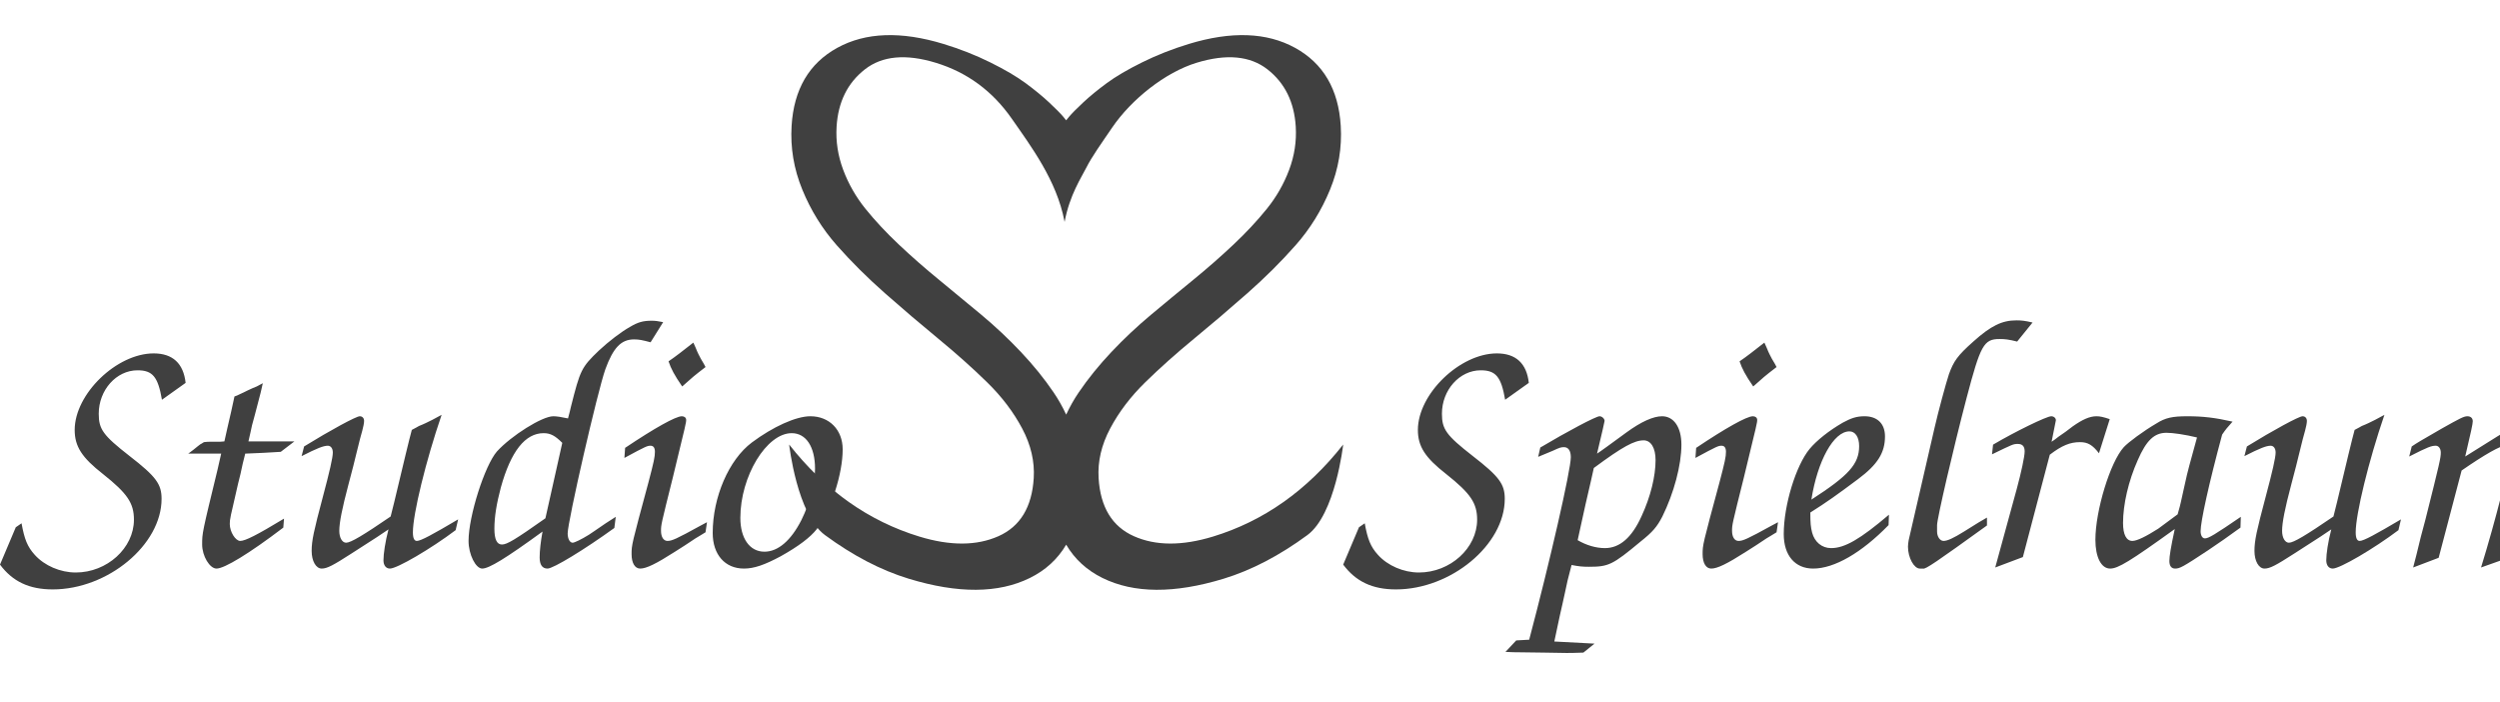
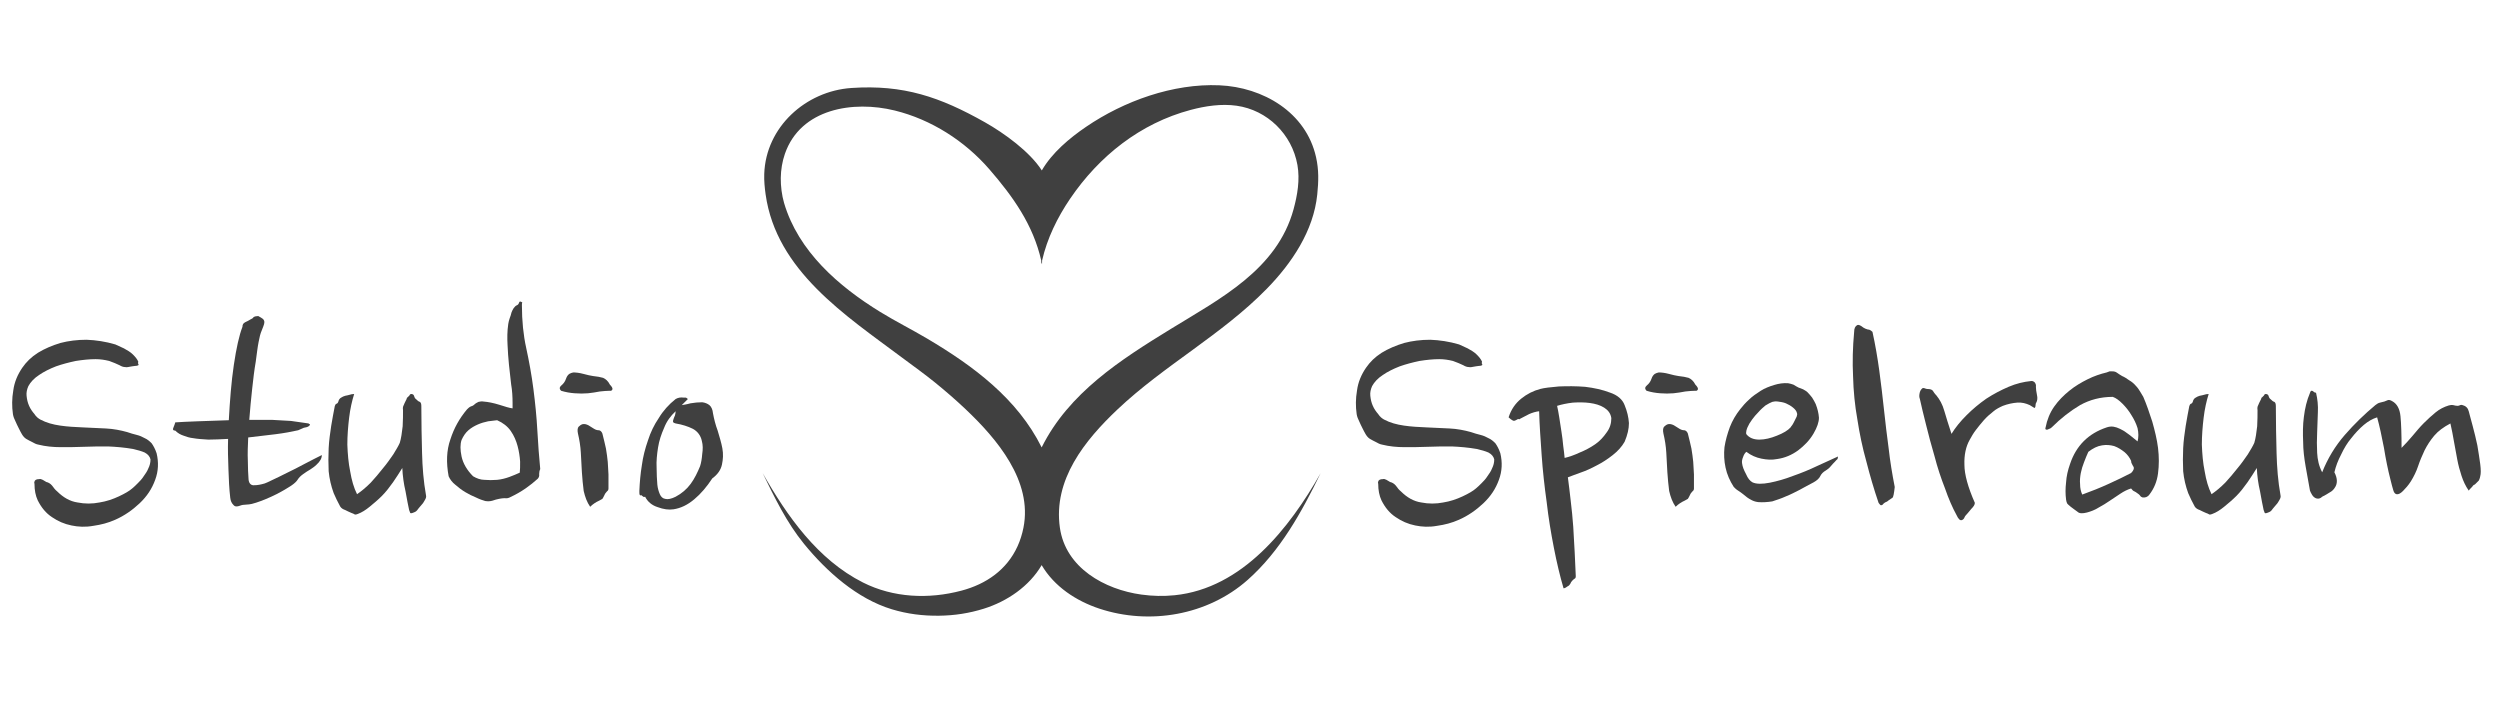
- <svg xmlns="http://www.w3.org/2000/svg" width="100%" height="100%" viewBox="0 0 1044 293" version="1.1" xml:space="preserve" style="fill-rule:evenodd;clip-rule:evenodd;stroke-linejoin:round;stroke-miterlimit:2;">
-   <g transform="matrix(1.05847,0,0,1,0,0)">
-     <path d="M420.808,50.25C421.08,49.868 421.452,49.381 421.924,48.787C423.052,47.369 424.921,45.369 427.531,42.788C430.141,40.207 433.229,37.524 436.796,34.74C440.362,31.956 445.034,29.052 450.813,26.029C456.592,23.006 462.725,20.449 469.21,18.358C485.996,12.946 499.968,13.48 511.125,19.96C522.282,26.441 528.299,37.303 529.178,52.546C529.704,61.672 528.297,70.549 524.957,79.178C521.617,87.807 517.084,95.553 511.36,102.415C505.635,109.278 499.269,115.978 492.263,122.515C485.256,129.052 478.238,135.382 471.207,141.504C464.177,147.626 457.774,153.678 451.998,159.66C446.223,165.641 441.614,172.065 438.173,178.931C434.731,185.797 433.21,192.703 433.611,199.65C434.31,211.783 438.953,219.871 447.541,223.915C456.129,227.959 466.527,228.013 478.735,224.077C498.764,217.619 515.901,204.806 530.145,185.637C530.145,185.637 527.068,214.844 516.004,223.452C504.939,232.06 493.923,238.132 482.955,241.669C463.48,247.947 447.537,247.843 435.126,241.355C428.937,238.119 424.164,233.485 420.808,227.455C417.452,233.485 412.679,238.119 406.489,241.355C394.078,247.843 378.135,247.947 358.661,241.669C347.692,238.132 336.676,232.06 325.612,223.452C314.547,214.844 311.47,185.637 311.47,185.637C325.715,204.806 342.852,217.619 362.88,224.077C375.089,228.013 385.486,227.959 394.074,223.915C402.662,219.871 407.305,211.783 408.005,199.65C408.405,192.703 406.884,185.797 403.443,178.931C400.001,172.065 395.393,165.641 389.617,159.66C383.841,153.678 377.438,147.626 370.408,141.504C363.378,135.382 356.359,129.052 349.353,122.515C342.346,115.978 335.981,109.278 330.256,102.415C324.531,95.553 319.999,87.807 316.659,79.178C313.319,70.549 311.911,61.672 312.437,52.546C313.316,37.303 319.334,26.441 330.491,19.96C341.647,13.48 355.619,12.946 372.405,18.358C378.891,20.449 385.023,23.006 390.802,26.029C396.581,29.052 401.254,31.956 404.82,34.74C408.386,37.524 411.474,40.207 414.084,42.788C416.694,45.369 418.563,47.369 419.691,48.787C420.163,49.381 420.535,49.868 420.808,50.25ZM420.113,92.281C417.033,75.333 406.936,61.105 399.363,49.598C391.731,38.001 381.719,30.205 369.329,26.211C357.503,22.398 348.172,23.324 341.337,28.989C334.501,34.653 330.788,42.619 330.196,52.885C329.843,59.003 330.711,65.013 332.8,70.914C334.888,76.816 337.83,82.253 341.623,87.226C345.417,92.198 349.817,97.181 354.824,102.176C359.83,107.17 365.11,112.067 370.662,116.868C376.214,121.669 381.764,126.521 387.31,131.425C392.856,136.329 398.075,141.524 402.966,147.009C407.857,152.494 412.144,158.101 415.827,163.83C417.71,166.758 419.37,169.863 420.808,173.144C422.245,169.863 423.905,166.758 425.788,163.83C429.471,158.101 433.758,152.494 438.649,147.009C443.541,141.524 448.759,136.329 454.306,131.425C459.852,126.521 465.401,121.669 470.953,116.868C476.505,112.067 481.785,107.17 486.792,102.176C491.798,97.181 496.199,92.198 499.992,87.226C503.786,82.253 506.727,76.816 508.815,70.914C510.904,65.013 511.772,59.003 511.419,52.885C510.828,42.619 507.114,34.653 500.279,28.989C493.443,23.324 484.112,22.398 472.286,26.211C459.896,30.205 446.526,41.533 439.007,53.204C434.58,60.076 430.882,65.516 428.711,70.115C426.914,73.923 422.148,81.446 420.184,92.682L420.113,92.281Z" style="fill:rgb(64,64,64);fill-rule:nonzero;" />
-   </g>
-   <g transform="matrix(1,0,0,1,-310,-577.518)">
-     <text x="310px" y="813px" style="font-family:'NanumBrush', 'Nanum Brush Script', cursive;font-size:150px;fill:rgb(64,64,64);">Studio</text>
-   </g>
-   <g transform="matrix(1,0,0,1,251.142,-577.518)">
-     <text x="310px" y="813px" style="font-family:'NanumBrush', 'Nanum Brush Script', cursive;font-size:150px;fill:rgb(64,64,64);">Spielraum</text>
+ <svg xmlns="http://www.w3.org/2000/svg" width="100%" height="100%" viewBox="0 0 4350 1221" version="1.1" xml:space="preserve" style="fill-rule:evenodd;clip-rule:evenodd;stroke-linejoin:round;stroke-miterlimit:2;">
+   <g transform="matrix(4.16667,0,0,4.16667,0,0)">
+     <g transform="matrix(0.296264,0,0,0.296264,305.236,21.4764)">
+       <g>
+         <path d="M438.205,167.763C452.525,142.879 477.269,122.176 500.577,106.292C553.952,69.921 623.154,44.922 688.508,47.74C749.894,50.378 810.621,85.627 824.765,149.049C828.803,167.138 828.337,182.984 826.476,201.482C821.286,253.022 790.44,298.66 755.141,334.738C691.959,399.319 610.626,442.459 545.035,504.479C498.734,548.256 454.045,603.646 463.682,671.364C471.75,728.055 526.91,758.472 578.564,765.598C594.255,767.765 609.711,768.135 625.467,766.528C720.924,756.776 787.347,671.899 831.235,594.429C804.572,649.182 774.372,704.254 728.192,745.073C671.803,794.906 590.115,808.827 519.365,785.434C486.728,774.636 455.662,754.278 437.999,724.065C420.486,754.023 389.311,775.184 356.635,785.434C335.817,791.948 315.198,795.122 293.366,795.39C270.548,795.671 248.671,792.943 226.799,786.314C177.72,771.437 134.904,733.116 103.099,694.196C78.545,664.149 61.632,629.066 44.765,594.429C79.06,654.97 122.415,716.479 186.125,748.579C229.067,770.213 278.786,772.303 324.928,760.065C359.676,750.836 388.885,730.872 404.096,697.319C407.842,689.046 410.536,680.262 412.318,671.364C425.501,605.571 374.861,546.063 330.965,504.479C317.211,491.45 302.872,479.021 288.17,467.076C273.016,454.761 257.09,443.428 241.45,431.738C161.775,372.179 64.003,309.076 48.889,201.494C47.556,191.997 46.644,182.385 46.954,172.798C49.096,106.521 105.54,55.898 169.782,51.526C243.187,46.541 294.749,64.146 358.009,99.867C385.199,115.215 421.338,141.323 438.205,167.763ZM437.999,558.135C476.306,481.213 549.219,434.619 620.202,391.059C689.679,348.416 769.778,307.457 793.014,222.631C798.514,202.54 802.202,180.868 798.526,160.101C790.868,116.834 756.253,82.631 712.647,76.512C691.309,73.516 668.74,76.92 648.106,82.402C577.075,101.307 518.942,147.443 477.999,207.779C460.116,234.142 445.722,263.488 438.614,294.67L438.509,299.948C438.374,299.272 438.236,298.597 438.098,297.921L437.999,297.462C437.825,298.291 437.654,299.119 437.491,299.948C437.456,298.189 437.422,296.442 437.389,294.683C425.907,244.315 397.731,204.745 364.342,166.195C329.698,126.191 282.267,95.902 230.859,83.269C172.467,68.901 98.25,80.362 76.058,144.408C72.295,155.27 70.446,166.807 70.27,178.28C70.099,189.511 71.72,202.782 74.895,213.567C94.984,281.769 151.736,331.092 210.314,367.118C232.078,380.503 254.991,391.938 276.968,404.967C341.707,443.364 403.707,489.27 437.999,558.135Z" style="fill:rgb(64,64,64);fill-rule:nonzero;" />
+       </g>
+     </g>
+     <g transform="matrix(1,0,0,1,0,235.482)">
+       <g transform="matrix(150,0,0,150,0,0)">
+         <path d="M0.385,-0.563C0.384,-0.56 0.384,-0.558 0.385,-0.557C0.386,-0.556 0.386,-0.554 0.385,-0.553C0.383,-0.552 0.38,-0.551 0.375,-0.551C0.37,-0.55 0.365,-0.55 0.362,-0.549C0.357,-0.548 0.353,-0.547 0.348,-0.548C0.343,-0.548 0.338,-0.55 0.333,-0.553C0.325,-0.557 0.315,-0.561 0.304,-0.565C0.292,-0.568 0.279,-0.57 0.266,-0.57C0.249,-0.57 0.23,-0.568 0.211,-0.565C0.192,-0.561 0.173,-0.556 0.156,-0.55C0.138,-0.543 0.122,-0.535 0.109,-0.526C0.095,-0.517 0.085,-0.506 0.079,-0.495C0.075,-0.486 0.073,-0.477 0.074,-0.468C0.075,-0.458 0.077,-0.449 0.081,-0.44C0.085,-0.431 0.09,-0.424 0.096,-0.417C0.101,-0.409 0.107,-0.405 0.112,-0.402C0.129,-0.393 0.147,-0.388 0.168,-0.385C0.188,-0.382 0.209,-0.381 0.231,-0.38C0.252,-0.379 0.274,-0.378 0.295,-0.377C0.316,-0.376 0.336,-0.372 0.354,-0.367C0.363,-0.364 0.372,-0.361 0.381,-0.359C0.389,-0.357 0.396,-0.354 0.403,-0.35C0.41,-0.347 0.416,-0.342 0.422,-0.336C0.427,-0.329 0.432,-0.32 0.436,-0.308C0.442,-0.283 0.441,-0.258 0.432,-0.234C0.423,-0.209 0.409,-0.188 0.389,-0.169C0.369,-0.15 0.346,-0.134 0.321,-0.123C0.301,-0.114 0.281,-0.109 0.26,-0.106C0.238,-0.102 0.218,-0.103 0.199,-0.107C0.179,-0.111 0.161,-0.119 0.145,-0.13C0.128,-0.141 0.115,-0.157 0.105,-0.177C0.099,-0.19 0.096,-0.205 0.096,-0.223C0.095,-0.225 0.095,-0.227 0.096,-0.229C0.097,-0.234 0.102,-0.236 0.109,-0.236C0.112,-0.237 0.115,-0.236 0.119,-0.234C0.124,-0.231 0.127,-0.229 0.129,-0.228C0.134,-0.227 0.14,-0.224 0.145,-0.218C0.15,-0.211 0.154,-0.206 0.159,-0.202C0.176,-0.185 0.195,-0.174 0.216,-0.171C0.236,-0.167 0.257,-0.167 0.277,-0.171C0.296,-0.174 0.314,-0.18 0.331,-0.188C0.348,-0.196 0.36,-0.203 0.368,-0.21C0.373,-0.214 0.378,-0.219 0.384,-0.225C0.389,-0.23 0.395,-0.236 0.4,-0.244C0.405,-0.251 0.41,-0.258 0.413,-0.266C0.417,-0.274 0.419,-0.282 0.419,-0.291C0.417,-0.299 0.412,-0.305 0.403,-0.31C0.394,-0.314 0.383,-0.317 0.37,-0.32C0.347,-0.324 0.324,-0.326 0.301,-0.327C0.278,-0.327 0.256,-0.327 0.234,-0.326C0.212,-0.325 0.19,-0.325 0.169,-0.325C0.148,-0.325 0.127,-0.327 0.107,-0.332C0.101,-0.333 0.095,-0.336 0.09,-0.339C0.084,-0.342 0.078,-0.345 0.073,-0.348C0.068,-0.351 0.064,-0.356 0.061,-0.361C0.058,-0.366 0.055,-0.372 0.052,-0.378C0.049,-0.384 0.046,-0.39 0.043,-0.397C0.04,-0.403 0.037,-0.41 0.036,-0.417C0.033,-0.438 0.033,-0.46 0.037,-0.483C0.04,-0.506 0.049,-0.527 0.062,-0.546C0.073,-0.562 0.087,-0.576 0.106,-0.588C0.124,-0.599 0.145,-0.608 0.168,-0.615C0.191,-0.621 0.215,-0.624 0.241,-0.624C0.267,-0.623 0.294,-0.619 0.321,-0.611L0.345,-0.6C0.354,-0.595 0.363,-0.59 0.37,-0.583C0.377,-0.576 0.382,-0.57 0.385,-0.563Z" style="fill:rgb(64,64,64);fill-rule:nonzero;" />
+       </g>
+       <g transform="matrix(150,0,0,150,70.5,0)">
+         <path d="M0.389,-0.391C0.39,-0.39 0.391,-0.389 0.392,-0.389C0.393,-0.389 0.393,-0.388 0.393,-0.387C0.392,-0.386 0.391,-0.384 0.389,-0.383C0.386,-0.381 0.382,-0.38 0.376,-0.379L0.36,-0.372C0.342,-0.368 0.321,-0.364 0.297,-0.361C0.272,-0.358 0.247,-0.355 0.221,-0.352C0.22,-0.329 0.219,-0.307 0.22,-0.287C0.22,-0.267 0.221,-0.25 0.222,-0.235C0.223,-0.224 0.229,-0.218 0.238,-0.219C0.247,-0.219 0.257,-0.221 0.267,-0.224C0.27,-0.225 0.277,-0.228 0.289,-0.234C0.3,-0.239 0.314,-0.246 0.33,-0.254C0.345,-0.261 0.362,-0.27 0.379,-0.279C0.396,-0.288 0.412,-0.296 0.426,-0.303C0.426,-0.294 0.421,-0.285 0.411,-0.276C0.406,-0.271 0.4,-0.267 0.394,-0.263C0.387,-0.259 0.381,-0.255 0.374,-0.25C0.367,-0.245 0.362,-0.24 0.359,-0.235C0.356,-0.23 0.35,-0.224 0.341,-0.218C0.324,-0.207 0.305,-0.196 0.285,-0.187C0.265,-0.178 0.247,-0.171 0.231,-0.167C0.226,-0.166 0.22,-0.165 0.215,-0.165C0.209,-0.165 0.203,-0.164 0.198,-0.162C0.19,-0.159 0.184,-0.159 0.18,-0.164C0.175,-0.169 0.172,-0.175 0.171,-0.184C0.168,-0.209 0.167,-0.235 0.166,-0.263C0.165,-0.291 0.164,-0.319 0.165,-0.348C0.145,-0.347 0.127,-0.346 0.11,-0.346C0.093,-0.347 0.079,-0.348 0.068,-0.35C0.058,-0.351 0.049,-0.354 0.041,-0.357C0.032,-0.36 0.025,-0.364 0.018,-0.371C0.012,-0.371 0.01,-0.374 0.013,-0.38C0.015,-0.385 0.017,-0.39 0.018,-0.394C0.032,-0.395 0.053,-0.396 0.08,-0.397C0.107,-0.398 0.136,-0.399 0.167,-0.4C0.17,-0.455 0.174,-0.507 0.181,-0.554C0.188,-0.601 0.196,-0.637 0.205,-0.66C0.205,-0.666 0.207,-0.67 0.213,-0.673C0.218,-0.675 0.223,-0.678 0.228,-0.681C0.231,-0.682 0.234,-0.684 0.236,-0.687C0.239,-0.689 0.244,-0.69 0.249,-0.69C0.255,-0.687 0.259,-0.684 0.262,-0.682C0.265,-0.679 0.266,-0.676 0.266,-0.673C0.266,-0.67 0.265,-0.666 0.263,-0.661C0.261,-0.656 0.259,-0.65 0.256,-0.643C0.255,-0.641 0.253,-0.633 0.25,-0.618C0.247,-0.603 0.245,-0.585 0.242,-0.563C0.238,-0.54 0.235,-0.515 0.232,-0.487C0.229,-0.458 0.226,-0.43 0.224,-0.401C0.246,-0.401 0.267,-0.401 0.287,-0.401C0.307,-0.4 0.325,-0.399 0.34,-0.398L0.389,-0.391Z" style="fill:rgb(64,64,64);fill-rule:nonzero;" />
+       </g>
+       <g transform="matrix(150,0,0,150,132,0)">
+         <path d="M0.293,-0.439C0.293,-0.392 0.294,-0.349 0.295,-0.309C0.296,-0.269 0.299,-0.23 0.306,-0.191C0.307,-0.187 0.306,-0.183 0.303,-0.178C0.3,-0.173 0.298,-0.169 0.295,-0.166C0.291,-0.161 0.287,-0.157 0.284,-0.153C0.281,-0.148 0.277,-0.145 0.274,-0.144C0.267,-0.141 0.263,-0.14 0.262,-0.142C0.261,-0.144 0.26,-0.147 0.259,-0.15C0.256,-0.163 0.253,-0.18 0.249,-0.202C0.244,-0.223 0.241,-0.245 0.24,-0.267C0.232,-0.254 0.223,-0.24 0.214,-0.227C0.204,-0.213 0.194,-0.2 0.183,-0.189C0.172,-0.178 0.16,-0.168 0.149,-0.159C0.138,-0.15 0.127,-0.143 0.116,-0.139C0.111,-0.137 0.108,-0.137 0.107,-0.138C0.105,-0.139 0.102,-0.141 0.098,-0.142C0.092,-0.145 0.086,-0.147 0.081,-0.15C0.075,-0.152 0.07,-0.155 0.067,-0.16C0.06,-0.173 0.054,-0.185 0.049,-0.197C0.042,-0.216 0.037,-0.237 0.035,-0.258C0.034,-0.279 0.034,-0.301 0.035,-0.322C0.036,-0.343 0.039,-0.364 0.042,-0.384C0.045,-0.404 0.049,-0.422 0.052,-0.439C0.053,-0.442 0.054,-0.445 0.057,-0.446C0.06,-0.447 0.061,-0.449 0.062,-0.452C0.063,-0.457 0.066,-0.461 0.07,-0.463C0.073,-0.465 0.077,-0.467 0.081,-0.468C0.086,-0.469 0.091,-0.47 0.094,-0.471C0.097,-0.472 0.101,-0.473 0.106,-0.473C0.1,-0.454 0.095,-0.432 0.092,-0.407C0.089,-0.382 0.087,-0.357 0.087,-0.332C0.088,-0.306 0.09,-0.281 0.095,-0.257C0.099,-0.233 0.105,-0.212 0.114,-0.194C0.127,-0.203 0.139,-0.213 0.152,-0.226C0.164,-0.239 0.175,-0.252 0.186,-0.266C0.197,-0.279 0.206,-0.292 0.215,-0.305C0.223,-0.318 0.229,-0.328 0.233,-0.337C0.237,-0.35 0.239,-0.366 0.241,-0.383C0.242,-0.4 0.242,-0.415 0.242,-0.428C0.241,-0.434 0.242,-0.439 0.244,-0.442C0.245,-0.445 0.247,-0.449 0.249,-0.453C0.25,-0.455 0.251,-0.457 0.252,-0.459C0.252,-0.461 0.253,-0.463 0.255,-0.464C0.256,-0.465 0.258,-0.467 0.26,-0.469C0.261,-0.472 0.263,-0.473 0.265,-0.473C0.269,-0.473 0.272,-0.471 0.273,-0.467C0.274,-0.463 0.276,-0.46 0.279,-0.458C0.282,-0.455 0.285,-0.452 0.289,-0.451C0.292,-0.449 0.293,-0.445 0.293,-0.439Z" style="fill:rgb(64,64,64);fill-rule:nonzero;" />
+       </g>
+       <g transform="matrix(150,0,0,150,183,0)">
+         <path d="M0.233,-0.72C0.233,-0.677 0.237,-0.637 0.245,-0.601C0.253,-0.564 0.26,-0.526 0.265,-0.487C0.27,-0.448 0.274,-0.409 0.276,-0.371C0.278,-0.332 0.281,-0.297 0.284,-0.264C0.282,-0.26 0.281,-0.255 0.281,-0.25C0.282,-0.245 0.28,-0.24 0.277,-0.237C0.267,-0.228 0.256,-0.219 0.243,-0.21C0.23,-0.201 0.216,-0.193 0.201,-0.186C0.196,-0.183 0.19,-0.182 0.185,-0.183C0.18,-0.183 0.174,-0.182 0.169,-0.181C0.163,-0.18 0.157,-0.178 0.151,-0.176C0.144,-0.174 0.138,-0.174 0.131,-0.175C0.124,-0.177 0.115,-0.18 0.105,-0.185C0.095,-0.189 0.085,-0.194 0.075,-0.2C0.065,-0.206 0.056,-0.213 0.048,-0.22C0.039,-0.227 0.033,-0.235 0.029,-0.244C0.022,-0.282 0.023,-0.316 0.034,-0.347C0.044,-0.378 0.059,-0.405 0.08,-0.43C0.083,-0.433 0.086,-0.436 0.09,-0.438C0.094,-0.439 0.098,-0.441 0.101,-0.444C0.104,-0.447 0.108,-0.449 0.112,-0.451C0.116,-0.452 0.121,-0.453 0.126,-0.452C0.139,-0.451 0.154,-0.448 0.17,-0.443C0.186,-0.438 0.198,-0.434 0.207,-0.433L0.207,-0.448C0.207,-0.465 0.206,-0.483 0.203,-0.5C0.201,-0.518 0.199,-0.536 0.197,-0.554C0.195,-0.572 0.194,-0.591 0.193,-0.61C0.192,-0.628 0.192,-0.648 0.195,-0.668C0.196,-0.673 0.197,-0.679 0.199,-0.684C0.201,-0.689 0.203,-0.695 0.204,-0.7C0.205,-0.703 0.207,-0.707 0.21,-0.712C0.213,-0.716 0.216,-0.719 0.219,-0.72C0.222,-0.721 0.224,-0.724 0.225,-0.727C0.226,-0.73 0.227,-0.731 0.23,-0.73C0.233,-0.729 0.234,-0.728 0.234,-0.727C0.233,-0.726 0.233,-0.723 0.233,-0.72ZM0.227,-0.254C0.228,-0.261 0.228,-0.272 0.228,-0.285C0.227,-0.299 0.225,-0.313 0.221,-0.328C0.217,-0.343 0.211,-0.357 0.202,-0.37C0.193,-0.383 0.18,-0.393 0.164,-0.4C0.157,-0.399 0.148,-0.398 0.139,-0.397C0.129,-0.395 0.119,-0.392 0.11,-0.388C0.101,-0.384 0.092,-0.379 0.084,-0.372C0.076,-0.365 0.07,-0.356 0.065,-0.345C0.061,-0.333 0.061,-0.318 0.065,-0.299C0.069,-0.28 0.08,-0.261 0.097,-0.244C0.107,-0.238 0.118,-0.234 0.129,-0.234C0.14,-0.233 0.152,-0.233 0.164,-0.234C0.175,-0.235 0.187,-0.238 0.198,-0.242C0.209,-0.246 0.218,-0.25 0.227,-0.254Z" style="fill:rgb(64,64,64);fill-rule:nonzero;" />
+       </g>
+       <g transform="matrix(150,0,0,150,230.85,0)">
+         <path d="M0.159,-0.499C0.164,-0.494 0.167,-0.489 0.166,-0.486C0.165,-0.483 0.162,-0.481 0.159,-0.482C0.15,-0.482 0.141,-0.481 0.131,-0.48C0.12,-0.478 0.109,-0.476 0.098,-0.475C0.086,-0.474 0.074,-0.474 0.061,-0.475C0.048,-0.476 0.036,-0.478 0.023,-0.482C0.018,-0.487 0.018,-0.492 0.024,-0.497C0.029,-0.501 0.034,-0.507 0.037,-0.516C0.039,-0.522 0.042,-0.526 0.046,-0.529C0.049,-0.531 0.053,-0.532 0.057,-0.533C0.064,-0.533 0.074,-0.532 0.085,-0.529C0.096,-0.526 0.105,-0.524 0.112,-0.523C0.123,-0.522 0.133,-0.52 0.14,-0.518C0.147,-0.515 0.154,-0.509 0.159,-0.499ZM0.138,-0.363C0.142,-0.348 0.145,-0.334 0.148,-0.321C0.15,-0.308 0.152,-0.296 0.153,-0.284C0.154,-0.273 0.154,-0.261 0.155,-0.249C0.155,-0.237 0.155,-0.224 0.155,-0.21C0.155,-0.207 0.154,-0.204 0.151,-0.202C0.148,-0.199 0.145,-0.195 0.144,-0.192C0.141,-0.186 0.139,-0.182 0.138,-0.181C0.136,-0.18 0.133,-0.178 0.129,-0.176C0.12,-0.172 0.111,-0.166 0.104,-0.159C0.095,-0.172 0.09,-0.186 0.086,-0.203C0.084,-0.22 0.082,-0.237 0.081,-0.255C0.08,-0.273 0.079,-0.291 0.078,-0.31C0.077,-0.328 0.074,-0.346 0.07,-0.363C0.068,-0.372 0.069,-0.379 0.072,-0.382C0.075,-0.385 0.079,-0.388 0.083,-0.389C0.088,-0.39 0.093,-0.389 0.099,-0.386C0.104,-0.383 0.11,-0.379 0.115,-0.376C0.12,-0.373 0.124,-0.372 0.129,-0.372C0.133,-0.371 0.136,-0.368 0.138,-0.363Z" style="fill:rgb(64,64,64);fill-rule:nonzero;" />
+       </g>
+       <g transform="matrix(150,0,0,150,262.5,0)">
+         <path d="M0.165,-0.459L0.148,-0.442C0.153,-0.443 0.162,-0.444 0.172,-0.447C0.184,-0.449 0.194,-0.45 0.205,-0.45C0.213,-0.449 0.22,-0.446 0.225,-0.442C0.23,-0.438 0.234,-0.43 0.235,-0.419C0.238,-0.403 0.242,-0.387 0.248,-0.371C0.253,-0.354 0.258,-0.338 0.261,-0.322C0.264,-0.306 0.263,-0.291 0.26,-0.277C0.257,-0.262 0.248,-0.249 0.233,-0.238C0.218,-0.215 0.201,-0.195 0.183,-0.18C0.164,-0.164 0.145,-0.155 0.125,-0.152C0.112,-0.15 0.097,-0.152 0.081,-0.158C0.065,-0.163 0.053,-0.173 0.046,-0.187C0.044,-0.186 0.042,-0.186 0.041,-0.187C0.04,-0.188 0.038,-0.189 0.037,-0.19C0.036,-0.191 0.035,-0.192 0.034,-0.191C0.033,-0.19 0.032,-0.191 0.031,-0.192C0.03,-0.194 0.03,-0.197 0.03,-0.2L0.03,-0.204C0.031,-0.227 0.033,-0.251 0.037,-0.275C0.04,-0.298 0.046,-0.321 0.054,-0.344C0.061,-0.366 0.071,-0.387 0.084,-0.406C0.096,-0.426 0.112,-0.444 0.131,-0.459C0.138,-0.463 0.145,-0.464 0.153,-0.463L0.158,-0.463C0.16,-0.463 0.162,-0.462 0.165,-0.459ZM0.131,-0.391C0.127,-0.392 0.125,-0.393 0.124,-0.395C0.123,-0.397 0.124,-0.4 0.125,-0.403C0.126,-0.406 0.127,-0.409 0.129,-0.413C0.13,-0.417 0.131,-0.421 0.131,-0.425C0.117,-0.412 0.106,-0.397 0.099,-0.379C0.091,-0.361 0.085,-0.343 0.082,-0.324C0.079,-0.305 0.077,-0.286 0.078,-0.268C0.078,-0.25 0.079,-0.234 0.08,-0.221C0.081,-0.21 0.084,-0.201 0.087,-0.194C0.09,-0.187 0.095,-0.182 0.102,-0.181C0.109,-0.179 0.119,-0.181 0.131,-0.187C0.148,-0.196 0.162,-0.208 0.173,-0.223C0.184,-0.238 0.192,-0.255 0.199,-0.272C0.202,-0.281 0.204,-0.293 0.205,-0.306C0.207,-0.319 0.207,-0.331 0.204,-0.342C0.201,-0.357 0.192,-0.369 0.179,-0.376C0.165,-0.383 0.149,-0.388 0.131,-0.391Z" style="fill:rgb(64,64,64);fill-rule:nonzero;" />
+       </g>
+     </g>
+     <g transform="matrix(1,0,0,1,561.142,235.482)">
+       <g transform="matrix(150,0,0,150,0,0)">
+         <path d="M0.385,-0.563C0.384,-0.56 0.384,-0.558 0.385,-0.557C0.386,-0.556 0.386,-0.554 0.385,-0.553C0.383,-0.552 0.38,-0.551 0.375,-0.551C0.37,-0.55 0.365,-0.55 0.362,-0.549C0.357,-0.548 0.353,-0.547 0.348,-0.548C0.343,-0.548 0.338,-0.55 0.333,-0.553C0.325,-0.557 0.315,-0.561 0.304,-0.565C0.292,-0.568 0.279,-0.57 0.266,-0.57C0.249,-0.57 0.23,-0.568 0.211,-0.565C0.192,-0.561 0.173,-0.556 0.156,-0.55C0.138,-0.543 0.122,-0.535 0.109,-0.526C0.095,-0.517 0.085,-0.506 0.079,-0.495C0.075,-0.486 0.073,-0.477 0.074,-0.468C0.075,-0.458 0.077,-0.449 0.081,-0.44C0.085,-0.431 0.09,-0.424 0.096,-0.417C0.101,-0.409 0.107,-0.405 0.112,-0.402C0.129,-0.393 0.147,-0.388 0.168,-0.385C0.188,-0.382 0.209,-0.381 0.231,-0.38C0.252,-0.379 0.274,-0.378 0.295,-0.377C0.316,-0.376 0.336,-0.372 0.354,-0.367C0.363,-0.364 0.372,-0.361 0.381,-0.359C0.389,-0.357 0.396,-0.354 0.403,-0.35C0.41,-0.347 0.416,-0.342 0.422,-0.336C0.427,-0.329 0.432,-0.32 0.436,-0.308C0.442,-0.283 0.441,-0.258 0.432,-0.234C0.423,-0.209 0.409,-0.188 0.389,-0.169C0.369,-0.15 0.346,-0.134 0.321,-0.123C0.301,-0.114 0.281,-0.109 0.26,-0.106C0.238,-0.102 0.218,-0.103 0.199,-0.107C0.179,-0.111 0.161,-0.119 0.145,-0.13C0.128,-0.141 0.115,-0.157 0.105,-0.177C0.099,-0.19 0.096,-0.205 0.096,-0.223C0.095,-0.225 0.095,-0.227 0.096,-0.229C0.097,-0.234 0.102,-0.236 0.109,-0.236C0.112,-0.237 0.115,-0.236 0.119,-0.234C0.124,-0.231 0.127,-0.229 0.129,-0.228C0.134,-0.227 0.14,-0.224 0.145,-0.218C0.15,-0.211 0.154,-0.206 0.159,-0.202C0.176,-0.185 0.195,-0.174 0.216,-0.171C0.236,-0.167 0.257,-0.167 0.277,-0.171C0.296,-0.174 0.314,-0.18 0.331,-0.188C0.348,-0.196 0.36,-0.203 0.368,-0.21C0.373,-0.214 0.378,-0.219 0.384,-0.225C0.389,-0.23 0.395,-0.236 0.4,-0.244C0.405,-0.251 0.41,-0.258 0.413,-0.266C0.417,-0.274 0.419,-0.282 0.419,-0.291C0.417,-0.299 0.412,-0.305 0.403,-0.31C0.394,-0.314 0.383,-0.317 0.37,-0.32C0.347,-0.324 0.324,-0.326 0.301,-0.327C0.278,-0.327 0.256,-0.327 0.234,-0.326C0.212,-0.325 0.19,-0.325 0.169,-0.325C0.148,-0.325 0.127,-0.327 0.107,-0.332C0.101,-0.333 0.095,-0.336 0.09,-0.339C0.084,-0.342 0.078,-0.345 0.073,-0.348C0.068,-0.351 0.064,-0.356 0.061,-0.361C0.058,-0.366 0.055,-0.372 0.052,-0.378C0.049,-0.384 0.046,-0.39 0.043,-0.397C0.04,-0.403 0.037,-0.41 0.036,-0.417C0.033,-0.438 0.033,-0.46 0.037,-0.483C0.04,-0.506 0.049,-0.527 0.062,-0.546C0.073,-0.562 0.087,-0.576 0.106,-0.588C0.124,-0.599 0.145,-0.608 0.168,-0.615C0.191,-0.621 0.215,-0.624 0.241,-0.624C0.267,-0.623 0.294,-0.619 0.321,-0.611L0.345,-0.6C0.354,-0.595 0.363,-0.59 0.37,-0.583C0.377,-0.576 0.382,-0.57 0.385,-0.563Z" style="fill:rgb(64,64,64);fill-rule:nonzero;" />
+       </g>
+       <g transform="matrix(150,0,0,150,70.5,0)">
+         <path d="M0.312,-0.442C0.319,-0.425 0.323,-0.408 0.324,-0.392C0.324,-0.376 0.32,-0.359 0.312,-0.34C0.304,-0.326 0.293,-0.314 0.279,-0.303C0.265,-0.292 0.25,-0.282 0.234,-0.274C0.219,-0.266 0.204,-0.259 0.189,-0.254C0.174,-0.249 0.163,-0.244 0.154,-0.241C0.157,-0.221 0.159,-0.199 0.162,-0.175C0.165,-0.152 0.167,-0.128 0.169,-0.103C0.17,-0.079 0.172,-0.055 0.173,-0.032C0.174,-0.008 0.175,0.014 0.176,0.034C0.176,0.038 0.175,0.04 0.173,0.041C0.171,0.042 0.169,0.044 0.166,0.047C0.164,0.049 0.162,0.052 0.161,0.055C0.159,0.058 0.157,0.061 0.154,0.062C0.152,0.063 0.15,0.065 0.148,0.066C0.146,0.067 0.144,0.068 0.142,0.068C0.132,0.034 0.123,-0.004 0.115,-0.045C0.107,-0.086 0.1,-0.128 0.095,-0.172C0.089,-0.215 0.084,-0.259 0.081,-0.303C0.078,-0.346 0.075,-0.387 0.074,-0.425C0.065,-0.424 0.055,-0.421 0.046,-0.417C0.037,-0.412 0.028,-0.408 0.021,-0.404C0.02,-0.403 0.018,-0.402 0.017,-0.403C0.016,-0.404 0.014,-0.403 0.013,-0.402C0.011,-0.401 0.009,-0.4 0.007,-0.399C0.005,-0.398 0.003,-0.398 0.001,-0.399C-0.003,-0.401 -0.007,-0.404 -0.011,-0.408C-0.004,-0.43 0.008,-0.447 0.024,-0.46C0.04,-0.473 0.058,-0.482 0.077,-0.487C0.088,-0.49 0.106,-0.492 0.129,-0.494C0.152,-0.495 0.177,-0.495 0.202,-0.493C0.227,-0.49 0.25,-0.485 0.271,-0.477C0.292,-0.47 0.306,-0.458 0.312,-0.442ZM0.275,-0.406C0.273,-0.419 0.266,-0.428 0.255,-0.435C0.244,-0.442 0.23,-0.446 0.215,-0.448C0.2,-0.45 0.184,-0.45 0.168,-0.449C0.151,-0.447 0.137,-0.444 0.124,-0.44C0.126,-0.431 0.128,-0.421 0.13,-0.408C0.132,-0.395 0.134,-0.382 0.136,-0.369C0.138,-0.356 0.14,-0.342 0.141,-0.329C0.143,-0.316 0.144,-0.304 0.145,-0.295C0.158,-0.298 0.172,-0.303 0.187,-0.31C0.202,-0.316 0.217,-0.324 0.23,-0.333C0.243,-0.342 0.253,-0.353 0.262,-0.366C0.271,-0.378 0.275,-0.391 0.275,-0.406Z" style="fill:rgb(64,64,64);fill-rule:nonzero;" />
+       </g>
+       <g transform="matrix(150,0,0,150,123,0)">
+         <path d="M0.159,-0.499C0.164,-0.494 0.167,-0.489 0.166,-0.486C0.165,-0.483 0.162,-0.481 0.159,-0.482C0.15,-0.482 0.141,-0.481 0.131,-0.48C0.12,-0.478 0.109,-0.476 0.098,-0.475C0.086,-0.474 0.074,-0.474 0.061,-0.475C0.048,-0.476 0.036,-0.478 0.023,-0.482C0.018,-0.487 0.018,-0.492 0.024,-0.497C0.029,-0.501 0.034,-0.507 0.037,-0.516C0.039,-0.522 0.042,-0.526 0.046,-0.529C0.049,-0.531 0.053,-0.532 0.057,-0.533C0.064,-0.533 0.074,-0.532 0.085,-0.529C0.096,-0.526 0.105,-0.524 0.112,-0.523C0.123,-0.522 0.133,-0.52 0.14,-0.518C0.147,-0.515 0.154,-0.509 0.159,-0.499ZM0.138,-0.363C0.142,-0.348 0.145,-0.334 0.148,-0.321C0.15,-0.308 0.152,-0.296 0.153,-0.284C0.154,-0.273 0.154,-0.261 0.155,-0.249C0.155,-0.237 0.155,-0.224 0.155,-0.21C0.155,-0.207 0.154,-0.204 0.151,-0.202C0.148,-0.199 0.145,-0.195 0.144,-0.192C0.141,-0.186 0.139,-0.182 0.138,-0.181C0.136,-0.18 0.133,-0.178 0.129,-0.176C0.12,-0.172 0.111,-0.166 0.104,-0.159C0.095,-0.172 0.09,-0.186 0.086,-0.203C0.084,-0.22 0.082,-0.237 0.081,-0.255C0.08,-0.273 0.079,-0.291 0.078,-0.31C0.077,-0.328 0.074,-0.346 0.07,-0.363C0.068,-0.372 0.069,-0.379 0.072,-0.382C0.075,-0.385 0.079,-0.388 0.083,-0.389C0.088,-0.39 0.093,-0.389 0.099,-0.386C0.104,-0.383 0.11,-0.379 0.115,-0.376C0.12,-0.373 0.124,-0.372 0.129,-0.372C0.133,-0.371 0.136,-0.368 0.138,-0.363Z" style="fill:rgb(64,64,64);fill-rule:nonzero;" />
+       </g>
+       <g transform="matrix(150,0,0,150,154.65,0)">
+         <path d="M0.26,-0.478C0.265,-0.473 0.269,-0.468 0.273,-0.463C0.277,-0.457 0.28,-0.451 0.283,-0.445C0.288,-0.432 0.291,-0.42 0.292,-0.407C0.292,-0.395 0.287,-0.38 0.277,-0.363C0.266,-0.344 0.251,-0.329 0.234,-0.316C0.216,-0.303 0.197,-0.295 0.176,-0.292C0.161,-0.289 0.147,-0.29 0.132,-0.293C0.117,-0.296 0.103,-0.302 0.09,-0.312C0.086,-0.309 0.083,-0.304 0.081,-0.298C0.078,-0.291 0.077,-0.285 0.078,-0.28C0.079,-0.271 0.083,-0.261 0.089,-0.25C0.094,-0.238 0.1,-0.231 0.107,-0.227C0.118,-0.222 0.134,-0.222 0.155,-0.226C0.175,-0.23 0.197,-0.236 0.22,-0.245C0.243,-0.253 0.265,-0.262 0.288,-0.273C0.31,-0.283 0.329,-0.292 0.345,-0.299C0.345,-0.295 0.344,-0.292 0.343,-0.291C0.341,-0.29 0.339,-0.287 0.336,-0.284C0.333,-0.281 0.329,-0.277 0.325,-0.272C0.321,-0.267 0.316,-0.263 0.311,-0.26C0.304,-0.256 0.299,-0.251 0.296,-0.245C0.293,-0.238 0.286,-0.232 0.277,-0.227C0.264,-0.22 0.252,-0.214 0.238,-0.206C0.226,-0.2 0.213,-0.193 0.2,-0.188C0.187,-0.182 0.174,-0.178 0.162,-0.174C0.149,-0.172 0.136,-0.171 0.123,-0.172C0.114,-0.173 0.107,-0.176 0.102,-0.179C0.096,-0.182 0.089,-0.187 0.081,-0.194C0.077,-0.197 0.072,-0.201 0.067,-0.204C0.062,-0.207 0.058,-0.211 0.055,-0.214C0.044,-0.231 0.036,-0.249 0.032,-0.268C0.028,-0.286 0.027,-0.306 0.029,-0.325C0.032,-0.344 0.037,-0.362 0.044,-0.381C0.051,-0.399 0.061,-0.416 0.073,-0.431C0.08,-0.44 0.088,-0.449 0.098,-0.458C0.107,-0.467 0.118,-0.474 0.13,-0.482C0.141,-0.489 0.154,-0.494 0.167,-0.498C0.18,-0.502 0.193,-0.504 0.206,-0.503C0.211,-0.502 0.216,-0.501 0.221,-0.499C0.225,-0.496 0.23,-0.494 0.235,-0.491C0.238,-0.49 0.243,-0.488 0.248,-0.486C0.253,-0.483 0.257,-0.481 0.26,-0.478ZM0.231,-0.419C0.23,-0.425 0.226,-0.43 0.22,-0.435C0.214,-0.44 0.207,-0.444 0.2,-0.447C0.193,-0.45 0.185,-0.451 0.178,-0.452C0.171,-0.453 0.165,-0.452 0.162,-0.451C0.157,-0.449 0.151,-0.446 0.143,-0.441C0.137,-0.436 0.13,-0.43 0.124,-0.423C0.117,-0.416 0.111,-0.409 0.106,-0.402C0.1,-0.394 0.096,-0.387 0.093,-0.38C0.092,-0.378 0.091,-0.375 0.09,-0.371C0.089,-0.366 0.089,-0.363 0.09,-0.361C0.098,-0.351 0.11,-0.346 0.126,-0.346C0.141,-0.346 0.158,-0.35 0.175,-0.357C0.193,-0.364 0.206,-0.372 0.213,-0.38C0.214,-0.381 0.215,-0.384 0.218,-0.387C0.22,-0.39 0.222,-0.394 0.224,-0.398C0.226,-0.402 0.228,-0.406 0.23,-0.41C0.231,-0.414 0.232,-0.417 0.231,-0.419Z" style="fill:rgb(64,64,64);fill-rule:nonzero;" />
+       </g>
+       <g transform="matrix(150,0,0,150,204.15,0)">
+         <path d="M0.111,-0.646C0.119,-0.61 0.125,-0.574 0.13,-0.538C0.135,-0.502 0.139,-0.466 0.143,-0.43C0.147,-0.394 0.151,-0.358 0.156,-0.322C0.16,-0.286 0.166,-0.25 0.173,-0.214C0.172,-0.205 0.171,-0.198 0.17,-0.193C0.169,-0.188 0.168,-0.184 0.165,-0.183C0.162,-0.181 0.159,-0.179 0.156,-0.177C0.153,-0.174 0.149,-0.172 0.146,-0.171C0.145,-0.17 0.143,-0.169 0.142,-0.168C0.141,-0.166 0.139,-0.165 0.138,-0.164C0.136,-0.163 0.134,-0.163 0.133,-0.164C0.132,-0.165 0.13,-0.167 0.128,-0.17C0.115,-0.208 0.104,-0.246 0.094,-0.285C0.083,-0.324 0.075,-0.363 0.069,-0.402C0.062,-0.441 0.058,-0.481 0.057,-0.522C0.055,-0.562 0.056,-0.603 0.06,-0.646C0.06,-0.656 0.063,-0.662 0.069,-0.665C0.072,-0.666 0.075,-0.665 0.08,-0.662C0.084,-0.659 0.088,-0.656 0.091,-0.655C0.096,-0.653 0.099,-0.652 0.102,-0.652C0.105,-0.651 0.108,-0.649 0.111,-0.646Z" style="fill:rgb(64,64,64);fill-rule:nonzero;" />
+       </g>
+       <g transform="matrix(150,0,0,150,237.3,0)">
+         <path d="M0.345,-0.493C0.345,-0.487 0.346,-0.48 0.348,-0.47C0.35,-0.462 0.349,-0.454 0.346,-0.449C0.345,-0.448 0.344,-0.445 0.344,-0.442C0.344,-0.438 0.343,-0.435 0.341,-0.434L0.328,-0.442C0.317,-0.447 0.306,-0.45 0.293,-0.449C0.28,-0.448 0.266,-0.445 0.253,-0.44C0.244,-0.436 0.234,-0.431 0.226,-0.424C0.217,-0.417 0.208,-0.409 0.2,-0.4C0.192,-0.391 0.185,-0.382 0.178,-0.373C0.171,-0.364 0.166,-0.355 0.161,-0.346C0.15,-0.327 0.145,-0.303 0.146,-0.276C0.146,-0.249 0.156,-0.213 0.175,-0.17C0.175,-0.165 0.172,-0.16 0.165,-0.153L0.155,-0.141C0.15,-0.136 0.147,-0.132 0.146,-0.129C0.145,-0.126 0.142,-0.123 0.139,-0.122C0.134,-0.12 0.129,-0.125 0.124,-0.136C0.113,-0.156 0.102,-0.181 0.092,-0.21C0.081,-0.238 0.071,-0.268 0.063,-0.299C0.054,-0.33 0.046,-0.359 0.039,-0.388C0.032,-0.416 0.026,-0.44 0.022,-0.459C0.02,-0.464 0.02,-0.469 0.021,-0.474C0.022,-0.48 0.024,-0.484 0.027,-0.487C0.029,-0.49 0.032,-0.49 0.035,-0.489C0.038,-0.488 0.04,-0.487 0.042,-0.487C0.051,-0.487 0.056,-0.485 0.058,-0.482C0.06,-0.479 0.063,-0.474 0.068,-0.469C0.077,-0.458 0.085,-0.444 0.09,-0.426C0.095,-0.408 0.102,-0.387 0.11,-0.362C0.121,-0.38 0.135,-0.397 0.152,-0.414C0.169,-0.431 0.187,-0.446 0.207,-0.46C0.227,-0.473 0.248,-0.484 0.269,-0.493C0.29,-0.502 0.311,-0.507 0.331,-0.509C0.335,-0.51 0.339,-0.508 0.342,-0.505C0.344,-0.502 0.346,-0.498 0.345,-0.493Z" style="fill:rgb(64,64,64);fill-rule:nonzero;" />
+       </g>
+       <g transform="matrix(150,0,0,150,291.3,0)">
+         <path d="M0.284,-0.465C0.293,-0.444 0.301,-0.421 0.309,-0.396C0.316,-0.371 0.322,-0.347 0.325,-0.323C0.328,-0.298 0.328,-0.275 0.325,-0.252C0.322,-0.229 0.314,-0.21 0.301,-0.193C0.296,-0.186 0.289,-0.184 0.282,-0.185C0.279,-0.186 0.277,-0.187 0.275,-0.19C0.273,-0.193 0.27,-0.195 0.267,-0.197C0.264,-0.199 0.262,-0.201 0.259,-0.202C0.256,-0.203 0.253,-0.206 0.25,-0.21C0.24,-0.207 0.23,-0.202 0.221,-0.196C0.211,-0.189 0.201,-0.183 0.191,-0.176C0.181,-0.169 0.171,-0.163 0.16,-0.157C0.149,-0.15 0.138,-0.146 0.127,-0.143C0.115,-0.14 0.106,-0.14 0.101,-0.145C0.095,-0.149 0.089,-0.154 0.082,-0.159C0.077,-0.163 0.074,-0.166 0.073,-0.167C0.072,-0.168 0.07,-0.172 0.069,-0.179C0.067,-0.194 0.067,-0.21 0.069,-0.227C0.07,-0.244 0.074,-0.261 0.08,-0.278C0.097,-0.329 0.131,-0.363 0.182,-0.38C0.188,-0.382 0.194,-0.383 0.201,-0.382C0.207,-0.381 0.213,-0.379 0.219,-0.376C0.225,-0.373 0.231,-0.37 0.236,-0.366C0.242,-0.362 0.247,-0.358 0.252,-0.354L0.268,-0.341C0.271,-0.352 0.271,-0.365 0.268,-0.378C0.264,-0.391 0.258,-0.403 0.251,-0.414C0.244,-0.426 0.235,-0.437 0.226,-0.446C0.217,-0.455 0.208,-0.462 0.199,-0.465C0.165,-0.465 0.135,-0.457 0.108,-0.442C0.081,-0.426 0.054,-0.405 0.029,-0.38C0.028,-0.379 0.026,-0.378 0.025,-0.377C0.023,-0.376 0.021,-0.376 0.02,-0.375C0.018,-0.374 0.016,-0.373 0.013,-0.374C0.011,-0.375 0.011,-0.377 0.012,-0.38C0.016,-0.401 0.024,-0.421 0.036,-0.438C0.048,-0.455 0.062,-0.469 0.078,-0.482C0.094,-0.495 0.111,-0.505 0.129,-0.514C0.147,-0.523 0.165,-0.529 0.182,-0.533C0.185,-0.534 0.187,-0.535 0.19,-0.536C0.192,-0.536 0.195,-0.536 0.198,-0.536C0.203,-0.536 0.207,-0.535 0.211,-0.532C0.215,-0.529 0.22,-0.526 0.225,-0.523C0.232,-0.52 0.238,-0.516 0.245,-0.511C0.252,-0.507 0.258,-0.502 0.263,-0.496C0.268,-0.491 0.272,-0.485 0.275,-0.48C0.278,-0.475 0.281,-0.47 0.284,-0.465ZM0.25,-0.287C0.246,-0.296 0.24,-0.304 0.232,-0.311C0.223,-0.318 0.214,-0.324 0.203,-0.328C0.192,-0.331 0.181,-0.332 0.169,-0.33C0.156,-0.328 0.144,-0.322 0.131,-0.312C0.127,-0.303 0.123,-0.294 0.119,-0.283C0.115,-0.273 0.112,-0.263 0.11,-0.253C0.108,-0.242 0.107,-0.232 0.108,-0.222C0.108,-0.211 0.11,-0.202 0.114,-0.193C0.139,-0.202 0.164,-0.212 0.188,-0.223C0.212,-0.234 0.233,-0.244 0.25,-0.253C0.254,-0.257 0.256,-0.26 0.257,-0.263C0.258,-0.266 0.258,-0.268 0.257,-0.27C0.256,-0.272 0.254,-0.274 0.253,-0.277C0.251,-0.28 0.25,-0.283 0.25,-0.287Z" style="fill:rgb(64,64,64);fill-rule:nonzero;" />
+       </g>
+       <g transform="matrix(150,0,0,150,345.3,0)">
+         <path d="M0.293,-0.439C0.293,-0.392 0.294,-0.349 0.295,-0.309C0.296,-0.269 0.299,-0.23 0.306,-0.191C0.307,-0.187 0.306,-0.183 0.303,-0.178C0.3,-0.173 0.298,-0.169 0.295,-0.166C0.291,-0.161 0.287,-0.157 0.284,-0.153C0.281,-0.148 0.277,-0.145 0.274,-0.144C0.267,-0.141 0.263,-0.14 0.262,-0.142C0.261,-0.144 0.26,-0.147 0.259,-0.15C0.256,-0.163 0.253,-0.18 0.249,-0.202C0.244,-0.223 0.241,-0.245 0.24,-0.267C0.232,-0.254 0.223,-0.24 0.214,-0.227C0.204,-0.213 0.194,-0.2 0.183,-0.189C0.172,-0.178 0.16,-0.168 0.149,-0.159C0.138,-0.15 0.127,-0.143 0.116,-0.139C0.111,-0.137 0.108,-0.137 0.107,-0.138C0.105,-0.139 0.102,-0.141 0.098,-0.142C0.092,-0.145 0.086,-0.147 0.081,-0.15C0.075,-0.152 0.07,-0.155 0.067,-0.16C0.06,-0.173 0.054,-0.185 0.049,-0.197C0.042,-0.216 0.037,-0.237 0.035,-0.258C0.034,-0.279 0.034,-0.301 0.035,-0.322C0.036,-0.343 0.039,-0.364 0.042,-0.384C0.045,-0.404 0.049,-0.422 0.052,-0.439C0.053,-0.442 0.054,-0.445 0.057,-0.446C0.06,-0.447 0.061,-0.449 0.062,-0.452C0.063,-0.457 0.066,-0.461 0.07,-0.463C0.073,-0.465 0.077,-0.467 0.081,-0.468C0.086,-0.469 0.091,-0.47 0.094,-0.471C0.097,-0.472 0.101,-0.473 0.106,-0.473C0.1,-0.454 0.095,-0.432 0.092,-0.407C0.089,-0.382 0.087,-0.357 0.087,-0.332C0.088,-0.306 0.09,-0.281 0.095,-0.257C0.099,-0.233 0.105,-0.212 0.114,-0.194C0.127,-0.203 0.139,-0.213 0.152,-0.226C0.164,-0.239 0.175,-0.252 0.186,-0.266C0.197,-0.279 0.206,-0.292 0.215,-0.305C0.223,-0.318 0.229,-0.328 0.233,-0.337C0.237,-0.35 0.239,-0.366 0.241,-0.383C0.242,-0.4 0.242,-0.415 0.242,-0.428C0.241,-0.434 0.242,-0.439 0.244,-0.442C0.245,-0.445 0.247,-0.449 0.249,-0.453C0.25,-0.455 0.251,-0.457 0.252,-0.459C0.252,-0.461 0.253,-0.463 0.255,-0.464C0.256,-0.465 0.258,-0.467 0.26,-0.469C0.261,-0.472 0.263,-0.473 0.265,-0.473C0.269,-0.473 0.272,-0.471 0.273,-0.467C0.274,-0.463 0.276,-0.46 0.279,-0.458C0.282,-0.455 0.285,-0.452 0.289,-0.451C0.292,-0.449 0.293,-0.445 0.293,-0.439Z" style="fill:rgb(64,64,64);fill-rule:nonzero;" />
+       </g>
+       <g transform="matrix(150,0,0,150,396.3,0)">
+         <path d="M0.065,-0.476C0.069,-0.459 0.071,-0.441 0.07,-0.422C0.069,-0.403 0.069,-0.385 0.068,-0.366C0.067,-0.346 0.067,-0.328 0.068,-0.309C0.069,-0.29 0.073,-0.272 0.082,-0.255C0.097,-0.293 0.118,-0.328 0.145,-0.359C0.172,-0.39 0.2,-0.417 0.23,-0.442C0.234,-0.445 0.238,-0.448 0.243,-0.449C0.247,-0.45 0.251,-0.451 0.255,-0.452C0.258,-0.453 0.262,-0.455 0.265,-0.456C0.268,-0.457 0.272,-0.456 0.277,-0.453C0.29,-0.446 0.298,-0.432 0.3,-0.411C0.302,-0.39 0.303,-0.361 0.303,-0.323C0.313,-0.333 0.323,-0.344 0.334,-0.357C0.344,-0.369 0.354,-0.381 0.365,-0.392C0.376,-0.403 0.387,-0.413 0.398,-0.422C0.409,-0.431 0.421,-0.437 0.434,-0.441C0.438,-0.442 0.442,-0.443 0.447,-0.442C0.451,-0.441 0.455,-0.44 0.459,-0.44C0.462,-0.44 0.464,-0.441 0.466,-0.442C0.468,-0.443 0.47,-0.443 0.473,-0.442C0.477,-0.441 0.481,-0.439 0.484,-0.436C0.487,-0.433 0.489,-0.429 0.49,-0.425C0.493,-0.415 0.496,-0.401 0.501,-0.384C0.506,-0.366 0.51,-0.348 0.514,-0.33C0.517,-0.311 0.52,-0.294 0.522,-0.278C0.524,-0.262 0.524,-0.251 0.522,-0.244C0.521,-0.238 0.519,-0.234 0.518,-0.232C0.516,-0.23 0.512,-0.226 0.507,-0.221C0.506,-0.221 0.504,-0.22 0.502,-0.218C0.501,-0.216 0.499,-0.214 0.497,-0.212C0.494,-0.209 0.492,-0.207 0.49,-0.204C0.481,-0.217 0.475,-0.23 0.47,-0.245C0.465,-0.26 0.461,-0.275 0.458,-0.291C0.455,-0.307 0.452,-0.323 0.449,-0.34C0.446,-0.357 0.443,-0.374 0.439,-0.391C0.42,-0.381 0.405,-0.37 0.394,-0.357C0.383,-0.344 0.374,-0.33 0.367,-0.316C0.36,-0.301 0.354,-0.287 0.349,-0.272C0.344,-0.257 0.337,-0.243 0.329,-0.23C0.322,-0.219 0.314,-0.21 0.307,-0.203C0.3,-0.196 0.294,-0.193 0.289,-0.194C0.285,-0.195 0.282,-0.198 0.28,-0.205C0.278,-0.212 0.275,-0.222 0.272,-0.235C0.265,-0.262 0.259,-0.292 0.254,-0.323C0.248,-0.354 0.242,-0.383 0.235,-0.408C0.222,-0.404 0.21,-0.397 0.198,-0.387C0.185,-0.376 0.174,-0.364 0.163,-0.35C0.152,-0.337 0.143,-0.322 0.135,-0.305C0.126,-0.288 0.12,-0.272 0.116,-0.255C0.125,-0.238 0.125,-0.223 0.117,-0.212C0.114,-0.207 0.109,-0.202 0.103,-0.199C0.097,-0.195 0.09,-0.191 0.082,-0.187C0.077,-0.182 0.072,-0.181 0.067,-0.182C0.062,-0.183 0.057,-0.187 0.054,-0.192C0.051,-0.197 0.049,-0.201 0.048,-0.204C0.044,-0.225 0.04,-0.248 0.036,-0.271C0.032,-0.294 0.029,-0.317 0.029,-0.34C0.028,-0.363 0.028,-0.387 0.031,-0.409C0.034,-0.433 0.039,-0.455 0.048,-0.476C0.049,-0.48 0.051,-0.482 0.052,-0.482C0.053,-0.482 0.055,-0.482 0.056,-0.481C0.057,-0.48 0.059,-0.479 0.06,-0.478C0.061,-0.477 0.062,-0.477 0.063,-0.477C0.063,-0.477 0.064,-0.477 0.065,-0.476Z" style="fill:rgb(64,64,64);fill-rule:nonzero;" />
+       </g>
+     </g>
  </g>
</svg>
